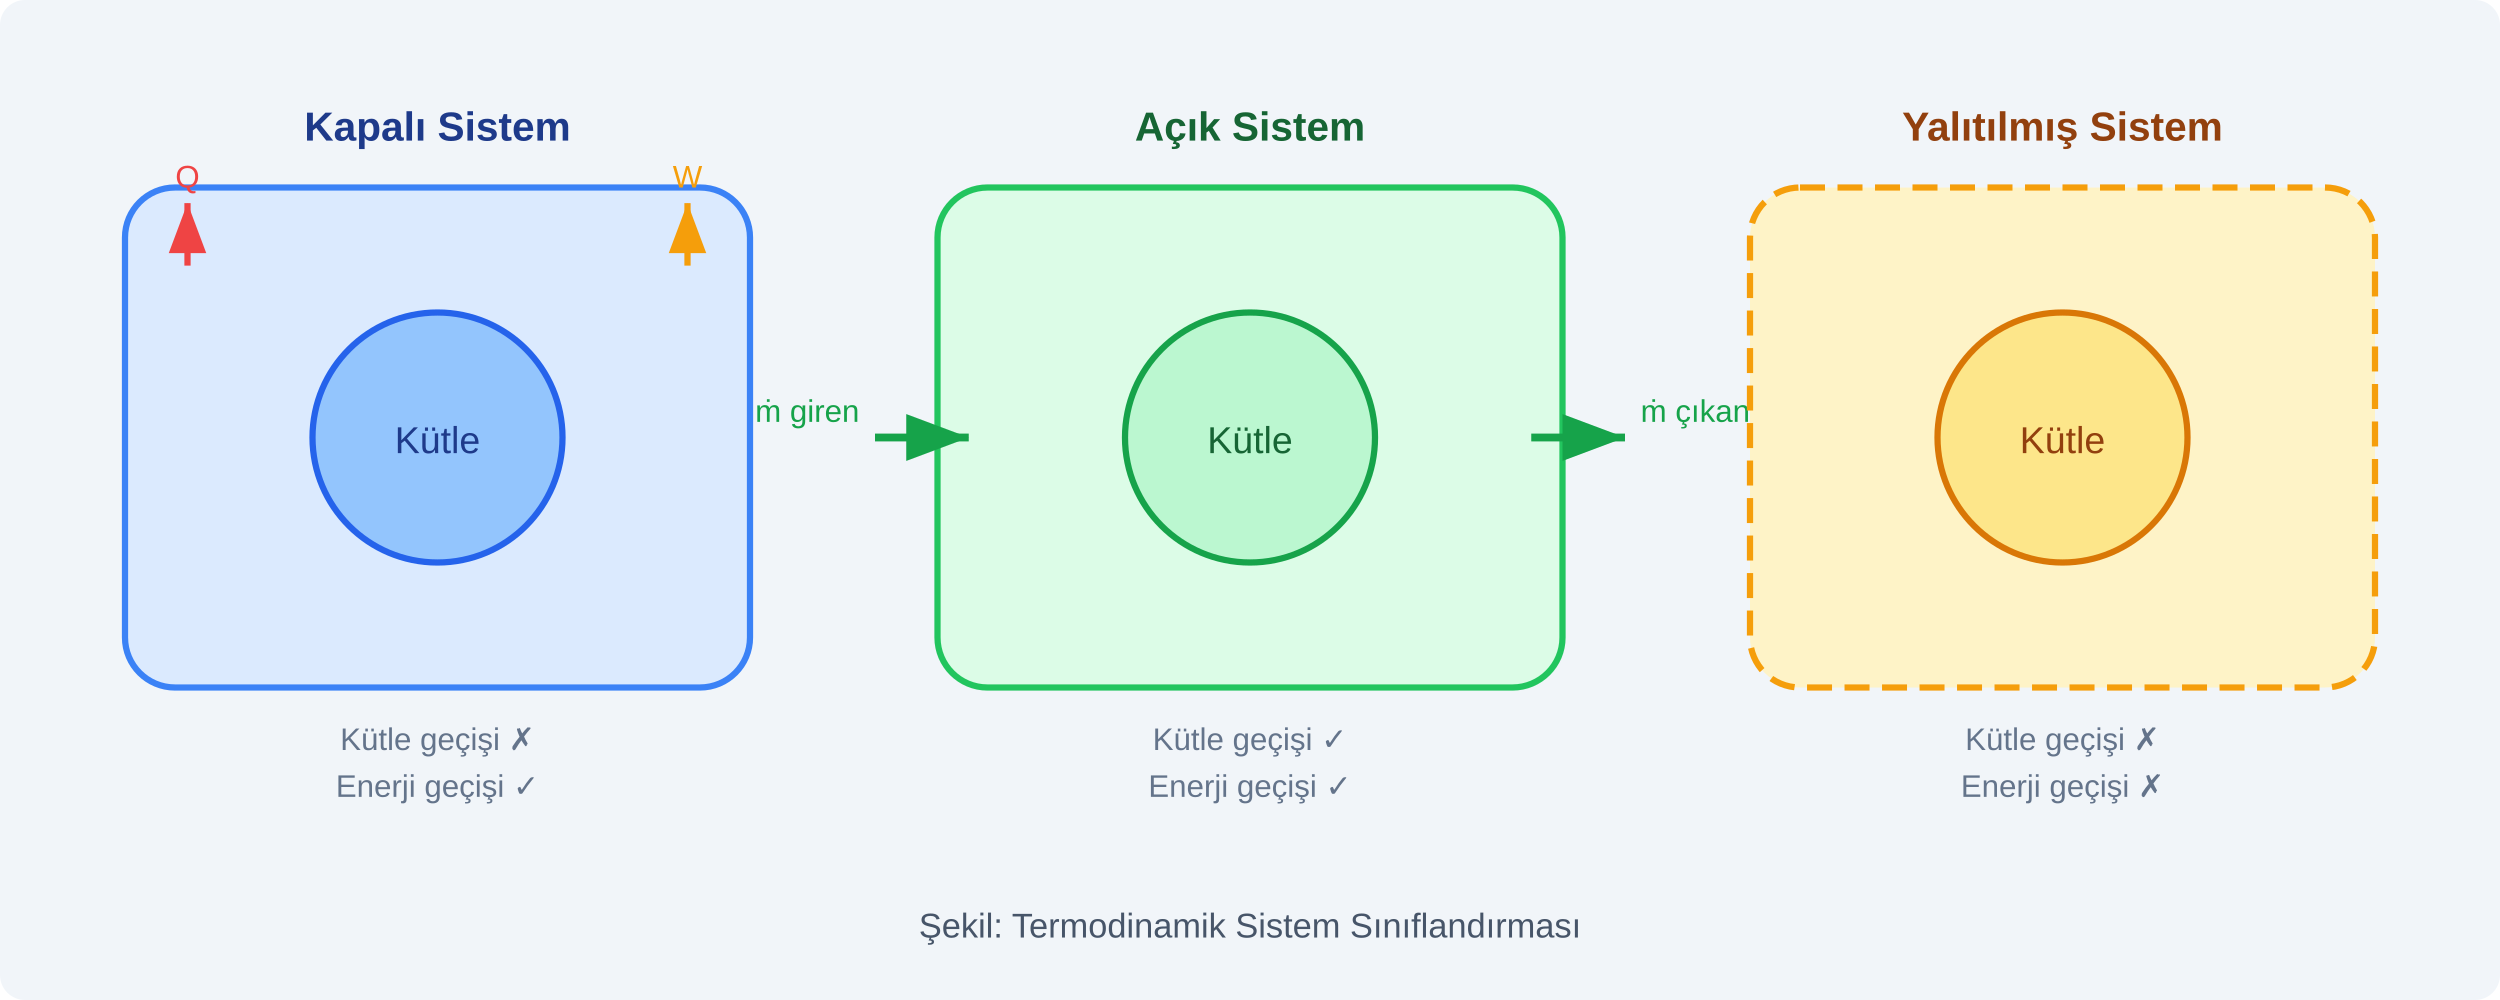
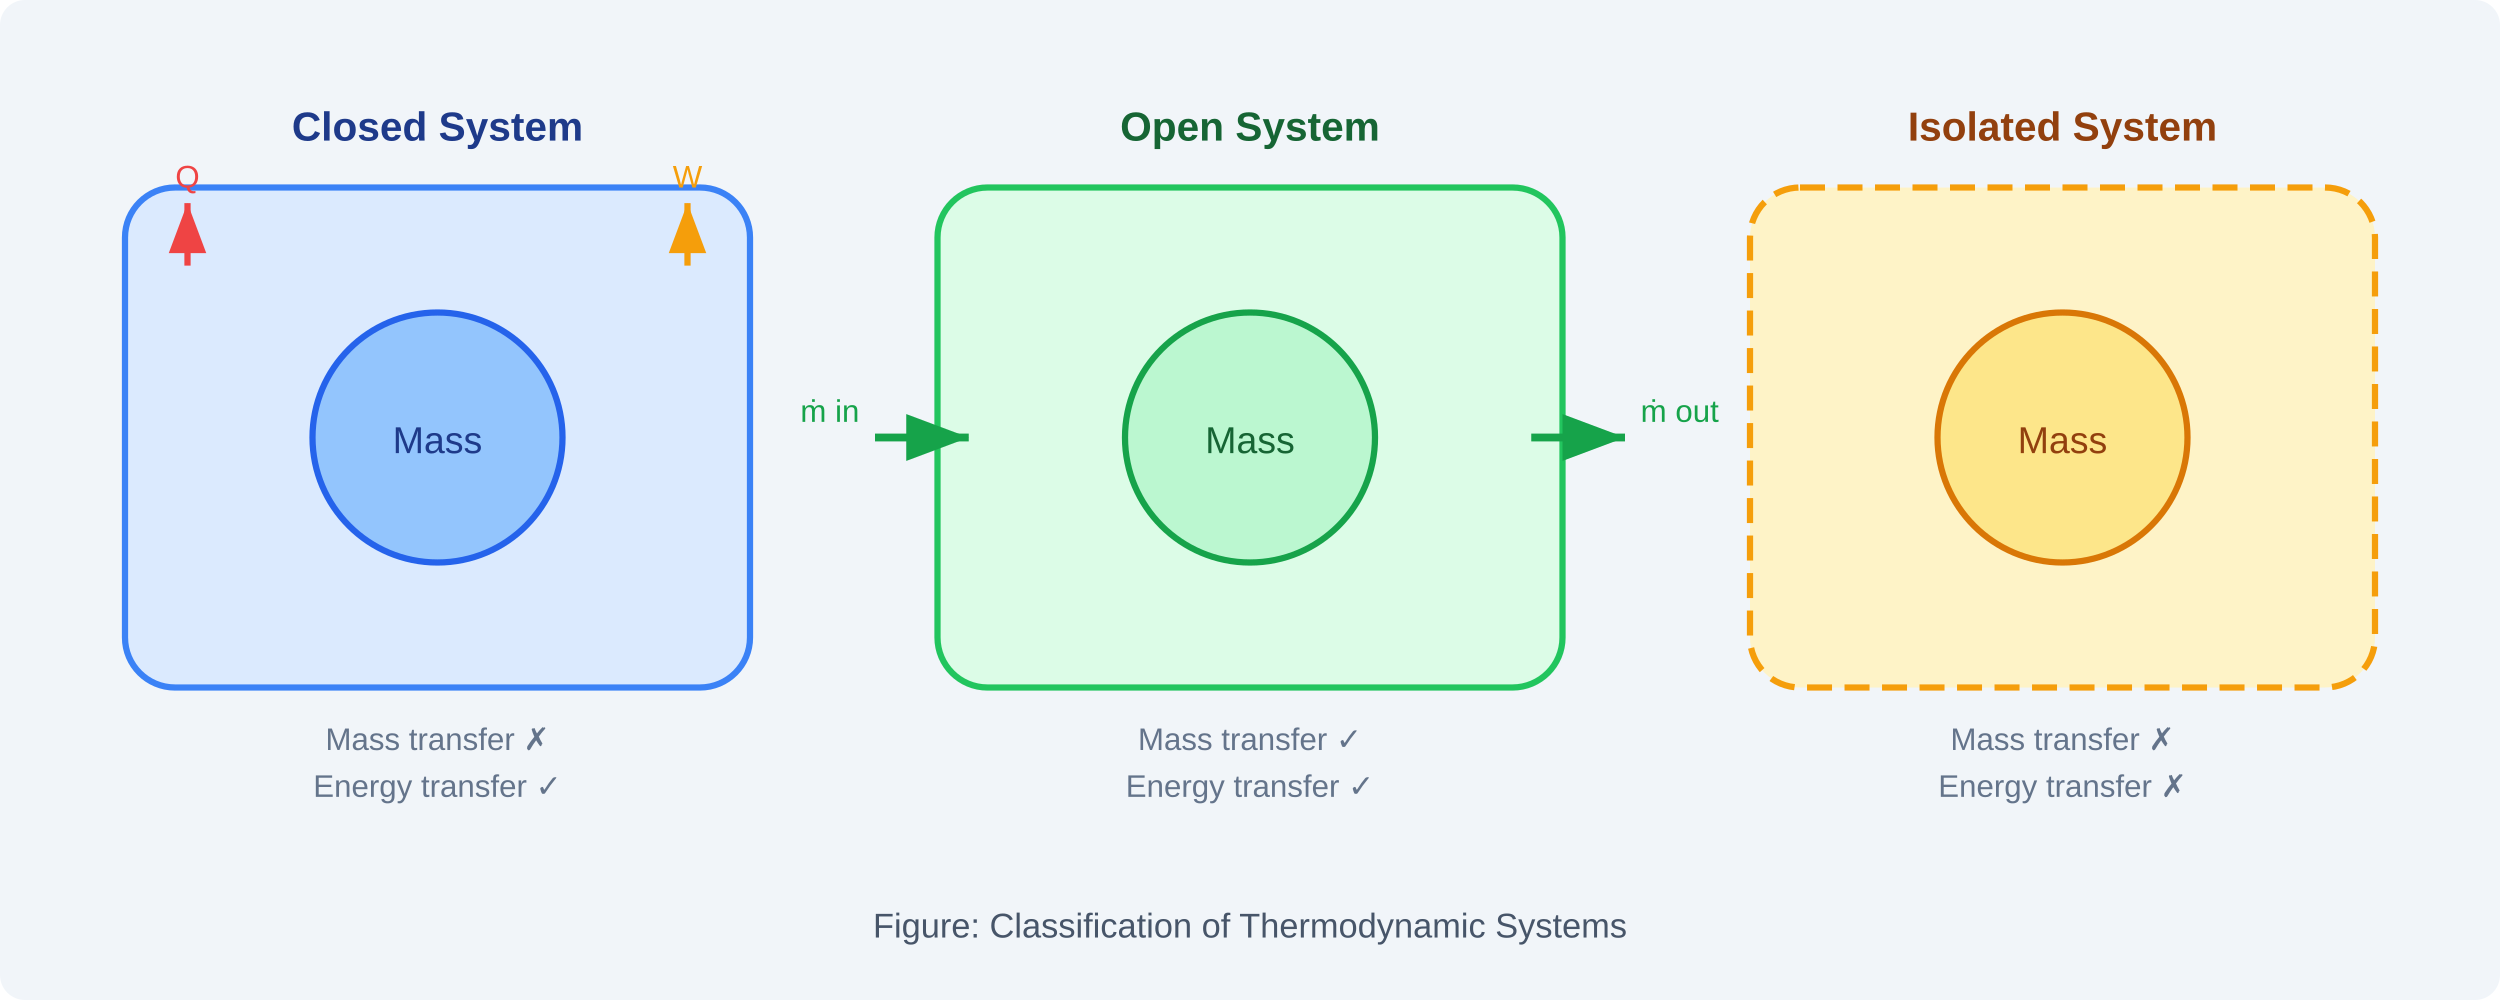
<svg xmlns="http://www.w3.org/2000/svg" width="800" height="320" viewBox="0 0 800 320">
  <rect width="800" height="320" rx="8" fill="#f1f5f9" />
  <rect x="40" y="60" width="200" height="160" rx="16" fill="#dbeafe" stroke="#3b82f6" stroke-width="2" />
-   <text x="140" y="45" text-anchor="middle" font-size="13" font-weight="bold" fill="#1e3a8a" font-family="Arial">Kapalı Sistem</text>
+   <text x="140" y="45" text-anchor="middle" font-size="13" font-weight="bold" fill="#1e3a8a" font-family="Arial">Closed System</text>
  <circle cx="140" cy="140" r="40" fill="#93c5fd" stroke="#2563eb" stroke-width="2" />
-   <text x="140" y="145" text-anchor="middle" font-size="12" fill="#1e3a8a" font-family="Arial">Kütle</text>
+   <text x="140" y="145" text-anchor="middle" font-size="12" fill="#1e3a8a" font-family="Arial">Mass</text>
  <path d="M60 85 L60 65" stroke="#ef4444" stroke-width="2" marker-end="url(#arrowRed)" />
  <text x="60" y="60" text-anchor="middle" font-size="10" fill="#ef4444" font-family="Arial">Q</text>
  <path d="M220 85 L220 65" stroke="#f59e0b" stroke-width="2" marker-end="url(#arrowAmber)" />
  <text x="220" y="60" text-anchor="middle" font-size="10" fill="#f59e0b" font-family="Arial">W</text>
-   <text x="140" y="240" text-anchor="middle" font-size="10" fill="#64748b" font-family="Arial">Kütle geçişi ✗</text>
-   <text x="140" y="255" text-anchor="middle" font-size="10" fill="#64748b" font-family="Arial">Enerji geçişi ✓</text>
+   <text x="140" y="240" text-anchor="middle" font-size="10" fill="#64748b" font-family="Arial">Mass transfer ✗</text>
+   <text x="140" y="255" text-anchor="middle" font-size="10" fill="#64748b" font-family="Arial">Energy transfer ✓</text>
  <rect x="300" y="60" width="200" height="160" rx="16" fill="#dcfce7" stroke="#22c55e" stroke-width="2" />
-   <text x="400" y="45" text-anchor="middle" font-size="13" font-weight="bold" fill="#166534" font-family="Arial">Açık Sistem</text>
+   <text x="400" y="45" text-anchor="middle" font-size="13" font-weight="bold" fill="#166534" font-family="Arial">Open System</text>
  <circle cx="400" cy="140" r="40" fill="#bbf7d0" stroke="#16a34a" stroke-width="2" />
-   <text x="400" y="145" text-anchor="middle" font-size="12" fill="#166534" font-family="Arial">Kütle</text>
+   <text x="400" y="145" text-anchor="middle" font-size="12" fill="#166534" font-family="Arial">Mass</text>
  <path d="M280 140 L310 140" stroke="#16a34a" stroke-width="2.5" marker-end="url(#arrowGreen)" />
-   <text x="275" y="135" text-anchor="end" font-size="10" fill="#16a34a" font-family="Arial">ṁ giren</text>
+   <text x="275" y="135" text-anchor="end" font-size="10" fill="#16a34a" font-family="Arial">ṁ in</text>
  <path d="M490 140 L520 140" stroke="#16a34a" stroke-width="2.5" marker-end="url(#arrowGreen)" />
-   <text x="525" y="135" text-anchor="start" font-size="10" fill="#16a34a" font-family="Arial">ṁ çıkan</text>
-   <text x="400" y="240" text-anchor="middle" font-size="10" fill="#64748b" font-family="Arial">Kütle geçişi ✓</text>
-   <text x="400" y="255" text-anchor="middle" font-size="10" fill="#64748b" font-family="Arial">Enerji geçişi ✓</text>
+   <text x="525" y="135" text-anchor="start" font-size="10" fill="#16a34a" font-family="Arial">ṁ out</text>
+   <text x="400" y="240" text-anchor="middle" font-size="10" fill="#64748b" font-family="Arial">Mass transfer ✓</text>
+   <text x="400" y="255" text-anchor="middle" font-size="10" fill="#64748b" font-family="Arial">Energy transfer ✓</text>
  <rect x="560" y="60" width="200" height="160" rx="16" fill="#fef3c7" stroke="#f59e0b" stroke-width="2" stroke-dasharray="8 4" />
-   <text x="660" y="45" text-anchor="middle" font-size="13" font-weight="bold" fill="#92400e" font-family="Arial">Yalıtılmış Sistem</text>
+   <text x="660" y="45" text-anchor="middle" font-size="13" font-weight="bold" fill="#92400e" font-family="Arial">Isolated System</text>
  <circle cx="660" cy="140" r="40" fill="#fde68a" stroke="#d97706" stroke-width="2" />
-   <text x="660" y="145" text-anchor="middle" font-size="12" fill="#92400e" font-family="Arial">Kütle</text>
-   <text x="660" y="240" text-anchor="middle" font-size="10" fill="#64748b" font-family="Arial">Kütle geçişi ✗</text>
-   <text x="660" y="255" text-anchor="middle" font-size="10" fill="#64748b" font-family="Arial">Enerji geçişi ✗</text>
-   <text x="400" y="300" text-anchor="middle" font-size="11" fill="#475569" font-family="Arial">Şekil: Termodinamik Sistem Sınıflandırması</text>
+   <text x="660" y="145" text-anchor="middle" font-size="12" fill="#92400e" font-family="Arial">Mass</text>
+   <text x="660" y="240" text-anchor="middle" font-size="10" fill="#64748b" font-family="Arial">Mass transfer ✗</text>
+   <text x="660" y="255" text-anchor="middle" font-size="10" fill="#64748b" font-family="Arial">Energy transfer ✗</text>
+   <text x="400" y="300" text-anchor="middle" font-size="11" fill="#475569" font-family="Arial">Figure: Classification of Thermodynamic Systems</text>
  <defs>
    <marker id="arrowRed" markerWidth="8" markerHeight="6" refX="8" refY="3" orient="auto">
      <path d="M0,0 L8,3 L0,6 Z" fill="#ef4444" />
    </marker>
    <marker id="arrowAmber" markerWidth="8" markerHeight="6" refX="8" refY="3" orient="auto">
      <path d="M0,0 L8,3 L0,6 Z" fill="#f59e0b" />
    </marker>
    <marker id="arrowGreen" markerWidth="8" markerHeight="6" refX="8" refY="3" orient="auto">
      <path d="M0,0 L8,3 L0,6 Z" fill="#16a34a" />
    </marker>
  </defs>
</svg>
